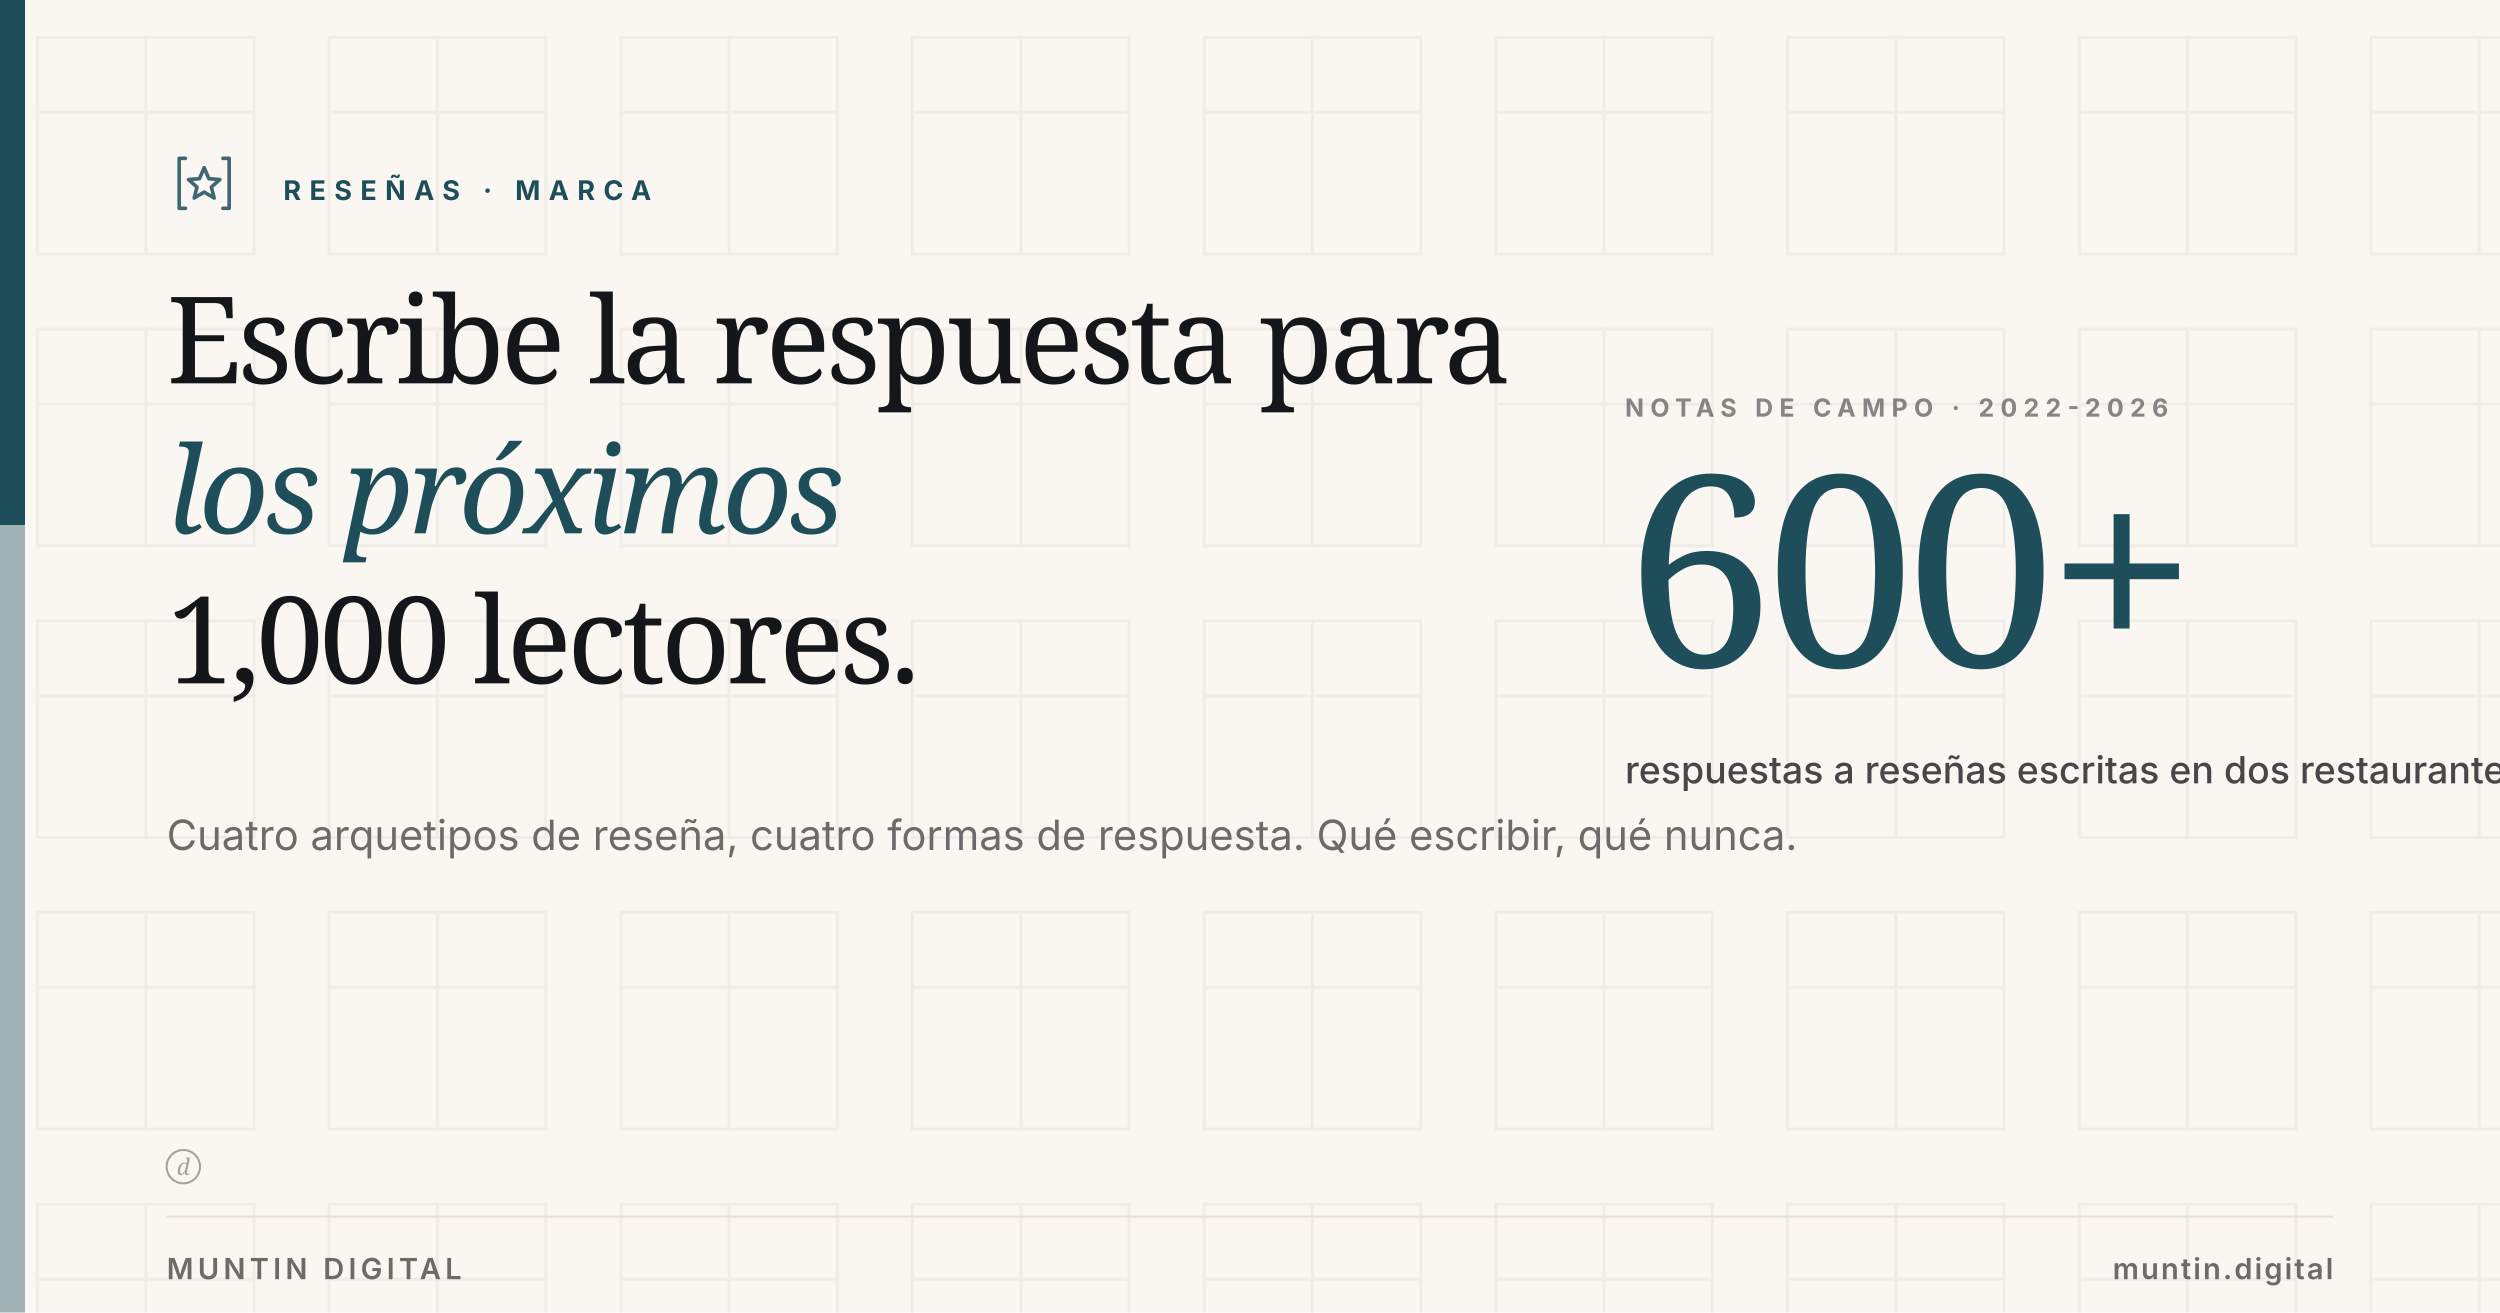
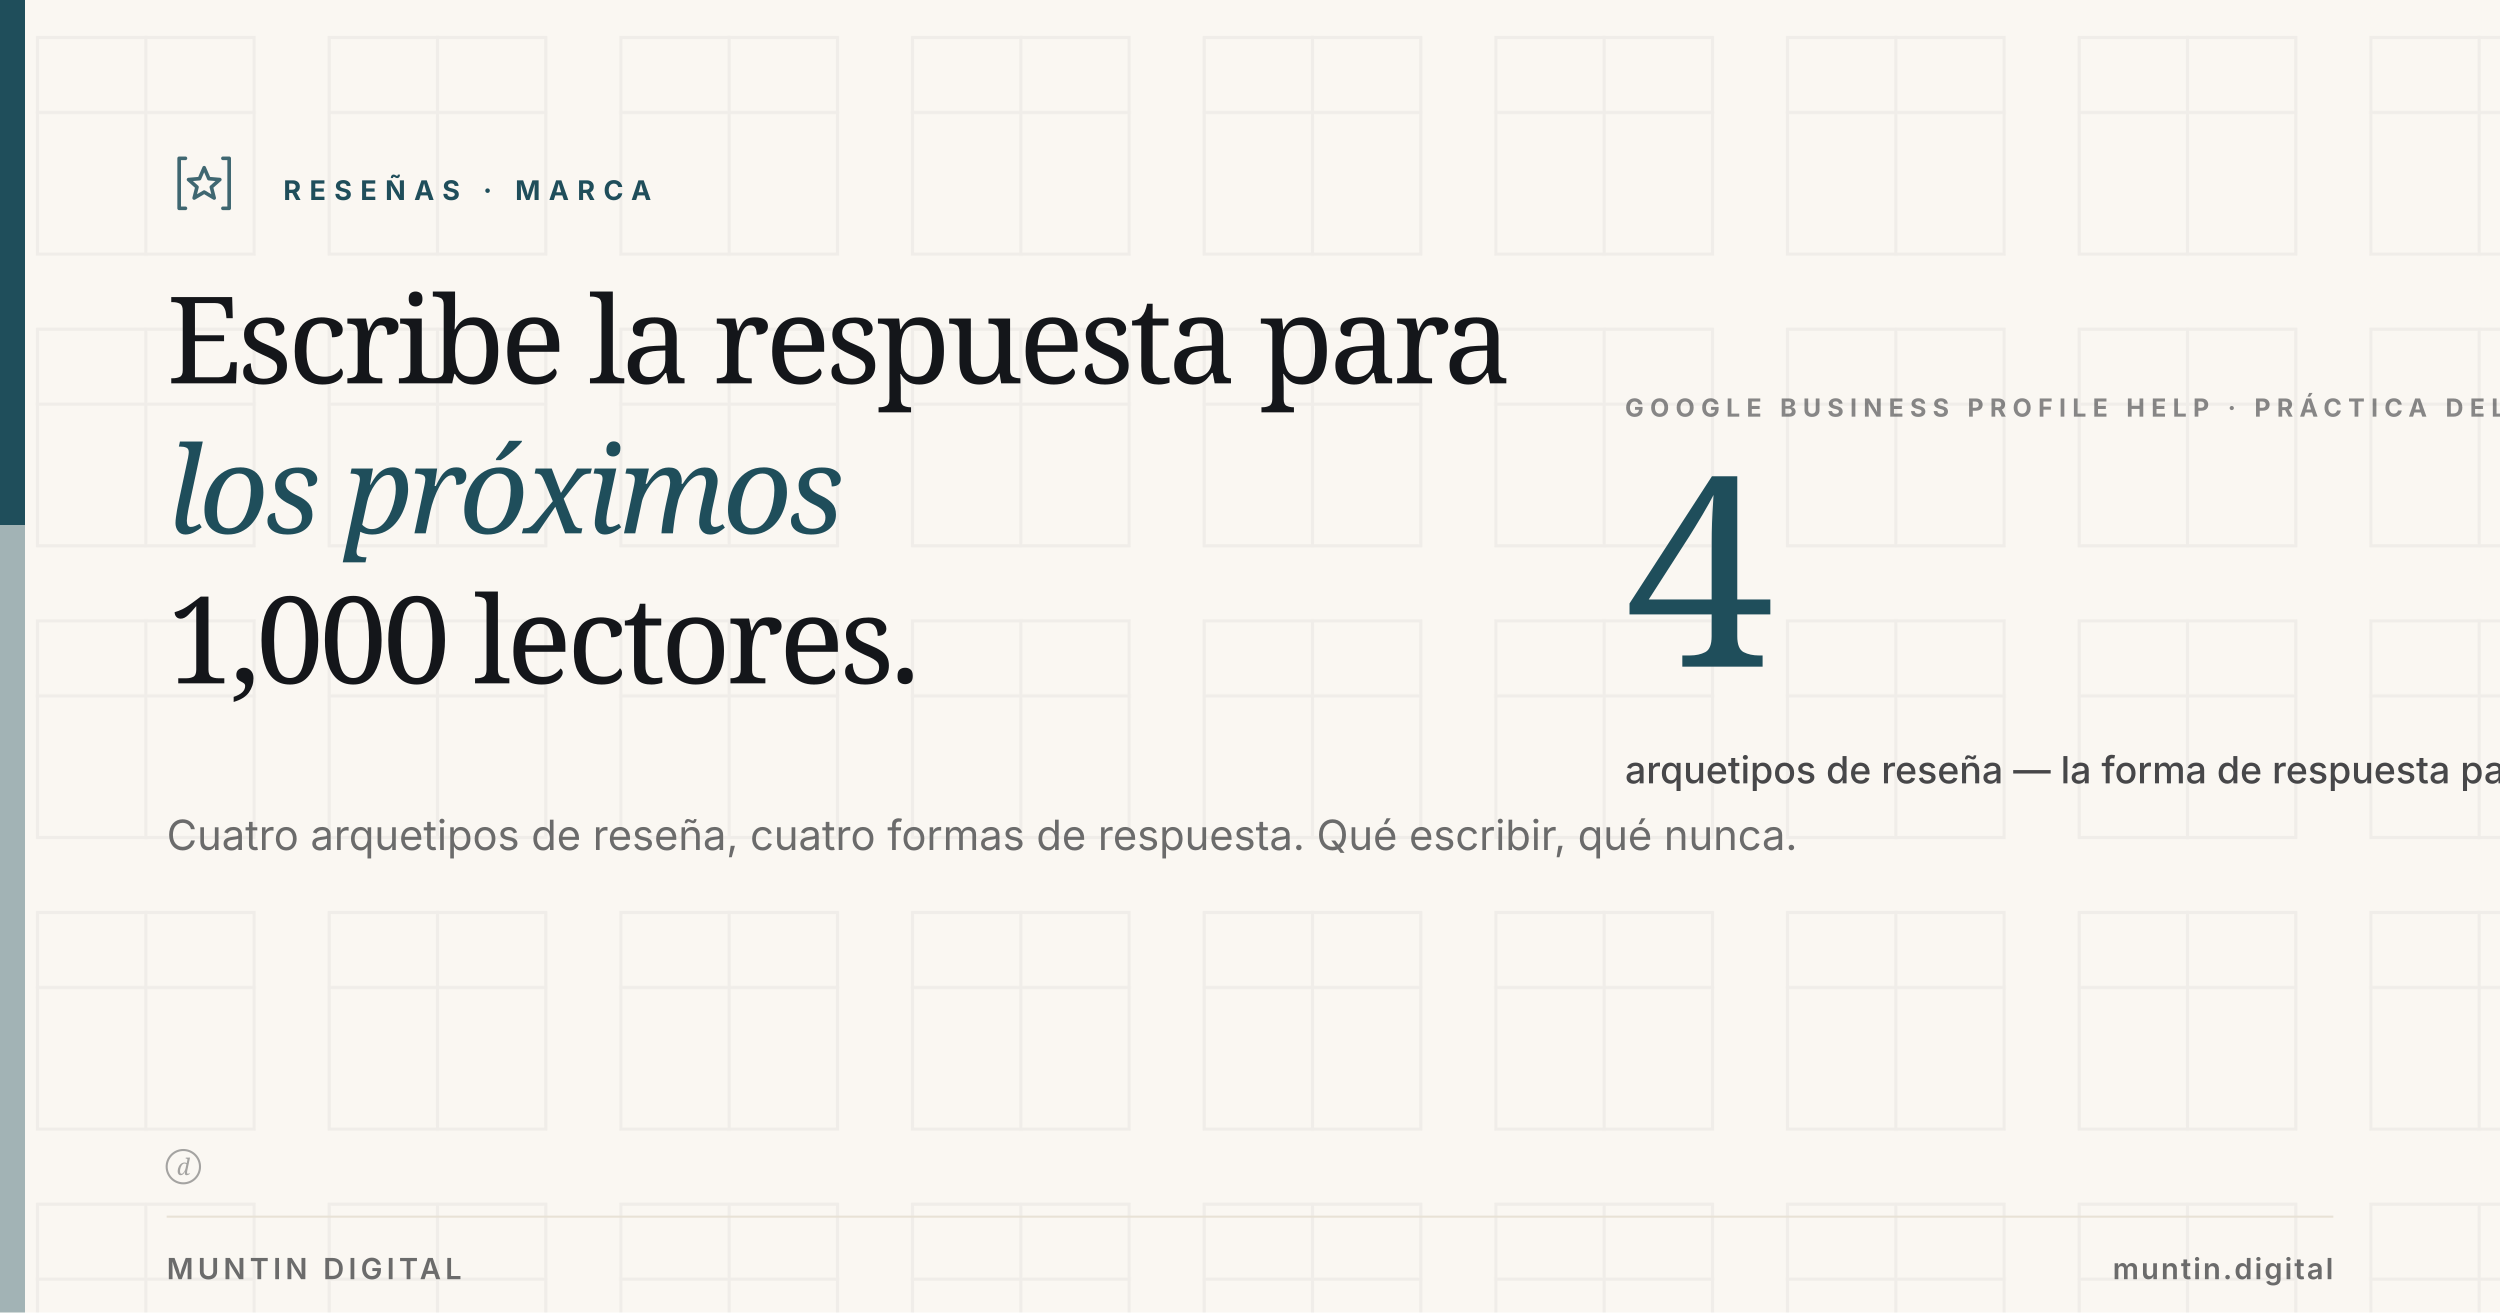
<svg xmlns="http://www.w3.org/2000/svg" viewBox="0 0 1200 630" width="1200" height="630">
  <rect width="1200" height="630" fill="#FAF7F2" />
  <defs>
    <pattern id="muntinField" x="0" y="0" width="140" height="140" patternUnits="userSpaceOnUse">
      <g transform="translate(18, 18)" fill="none" stroke="#14161A" stroke-width="1.5" stroke-linecap="square" stroke-linejoin="miter">
        <rect x="0" y="0" width="104" height="104" />
        <line x1="52" y1="0" x2="52" y2="104" />
        <line x1="0" y1="36" x2="104" y2="36" />
      </g>
    </pattern>
  </defs>
  <rect width="1200" height="630" fill="url(#muntinField)" opacity="0.045" />
  <rect x="0" y="0" width="12" height="252" fill="#1F4E5B" />
  <rect x="0" y="252" width="12" height="378" fill="#1F4E5B" opacity="0.4" />
  <g transform="translate(80, 70) scale(1.5)" fill="none" stroke="#1F4E5B" stroke-width="1.167" stroke-linecap="round" stroke-linejoin="round" color="#1F4E5B" opacity="0.85">
    <polyline points="6 4 4 4 4 20 6 20" />
    <polyline points="18 4 20 4 20 20 18 20" />
    <polygon points="12 7 13.5 10.5 17 10.8 14.3 13.2 15.2 16.7 12 14.8 8.8 16.7 9.7 13.2 7 10.8 10.5 10.5" />
  </g>
  <text x="136" y="96" font-family="Inter, Arial, sans-serif" font-size="13" font-weight="700" letter-spacing="4" fill="#1F4E5B">RESEÑAS · MARCA</text>
  <text x="80" y="184" font-family="Fraunces, Georgia, serif" font-size="58" font-weight="500" letter-spacing="-2" fill="#14161A">Escribe la respuesta para</text>
  <text x="80" y="256" font-family="Fraunces, Georgia, serif" font-style="italic" font-size="58" font-weight="400" letter-spacing="-2" fill="#1F4E5B">los próximos</text>
  <text x="80" y="328" font-family="Fraunces, Georgia, serif" font-size="58" font-weight="500" letter-spacing="-2" fill="#14161A">1,000 lectores.</text>
  <text x="80" y="408" font-family="Inter, Arial, sans-serif" font-size="20" font-weight="400" fill="#6B6B6B">Cuatro arquetipos de reseña, cuatro formas de respuesta. Qué escribir, qué nunca.</text>
-   <text x="780" y="200" font-family="Inter, Arial, sans-serif" font-size="12" font-weight="700" letter-spacing="3" fill="#14161A" opacity="0.5">NOTAS DE CAMPO · 2022-2026</text>
-   <text x="780" y="320" font-family="Fraunces, Georgia, serif" font-size="128" font-weight="500" letter-spacing="-4" fill="#1F4E5B">600+</text>
-   <text x="780" y="376" font-family="Inter, Arial, sans-serif" font-size="18" font-weight="500" fill="#14161A" opacity="0.78">respuestas a reseñas escritas en dos restaurantes del DMV, 2022-2026</text>
+   <text x="780" y="200" font-family="Inter, Arial, sans-serif" font-size="12" font-weight="700" letter-spacing="3" fill="#14161A" opacity="0.5">GOOGLE BUSINESS PROFILE HELP · PRÁCTICA DEL OPERADOR</text>
+   <text x="780" y="320" font-family="Fraunces, Georgia, serif" font-size="128" font-weight="500" letter-spacing="-4" fill="#1F4E5B">4</text>
+   <text x="780" y="376" font-family="Inter, Arial, sans-serif" font-size="18" font-weight="500" fill="#14161A" opacity="0.78">arquetipos de reseña — la forma de respuesta para cada uno</text>
  <g transform="translate(80, 552)" fill="#6B6B6B" opacity="0.6">
    <circle cx="8" cy="8" r="8" fill="none" stroke="#6B6B6B" stroke-width="1" />
    <text x="8" y="12" text-anchor="middle" font-family="Fraunces, Georgia, serif" font-style="italic" font-size="11" font-weight="500" fill="#6B6B6B">d</text>
  </g>
  <line x1="80" y1="584" x2="1120" y2="584" stroke="#E8E2D6" stroke-width="1" />
  <text x="80" y="614" font-family="Inter, Arial, sans-serif" font-size="14" font-weight="600" letter-spacing="2" fill="#6B6B6B">MUNTIN DIGITAL</text>
  <text x="1120" y="614" text-anchor="end" font-family="Inter, Arial, sans-serif" font-size="14" font-weight="600" letter-spacing="1" fill="#6B6B6B">muntin.digital</text>
</svg>
